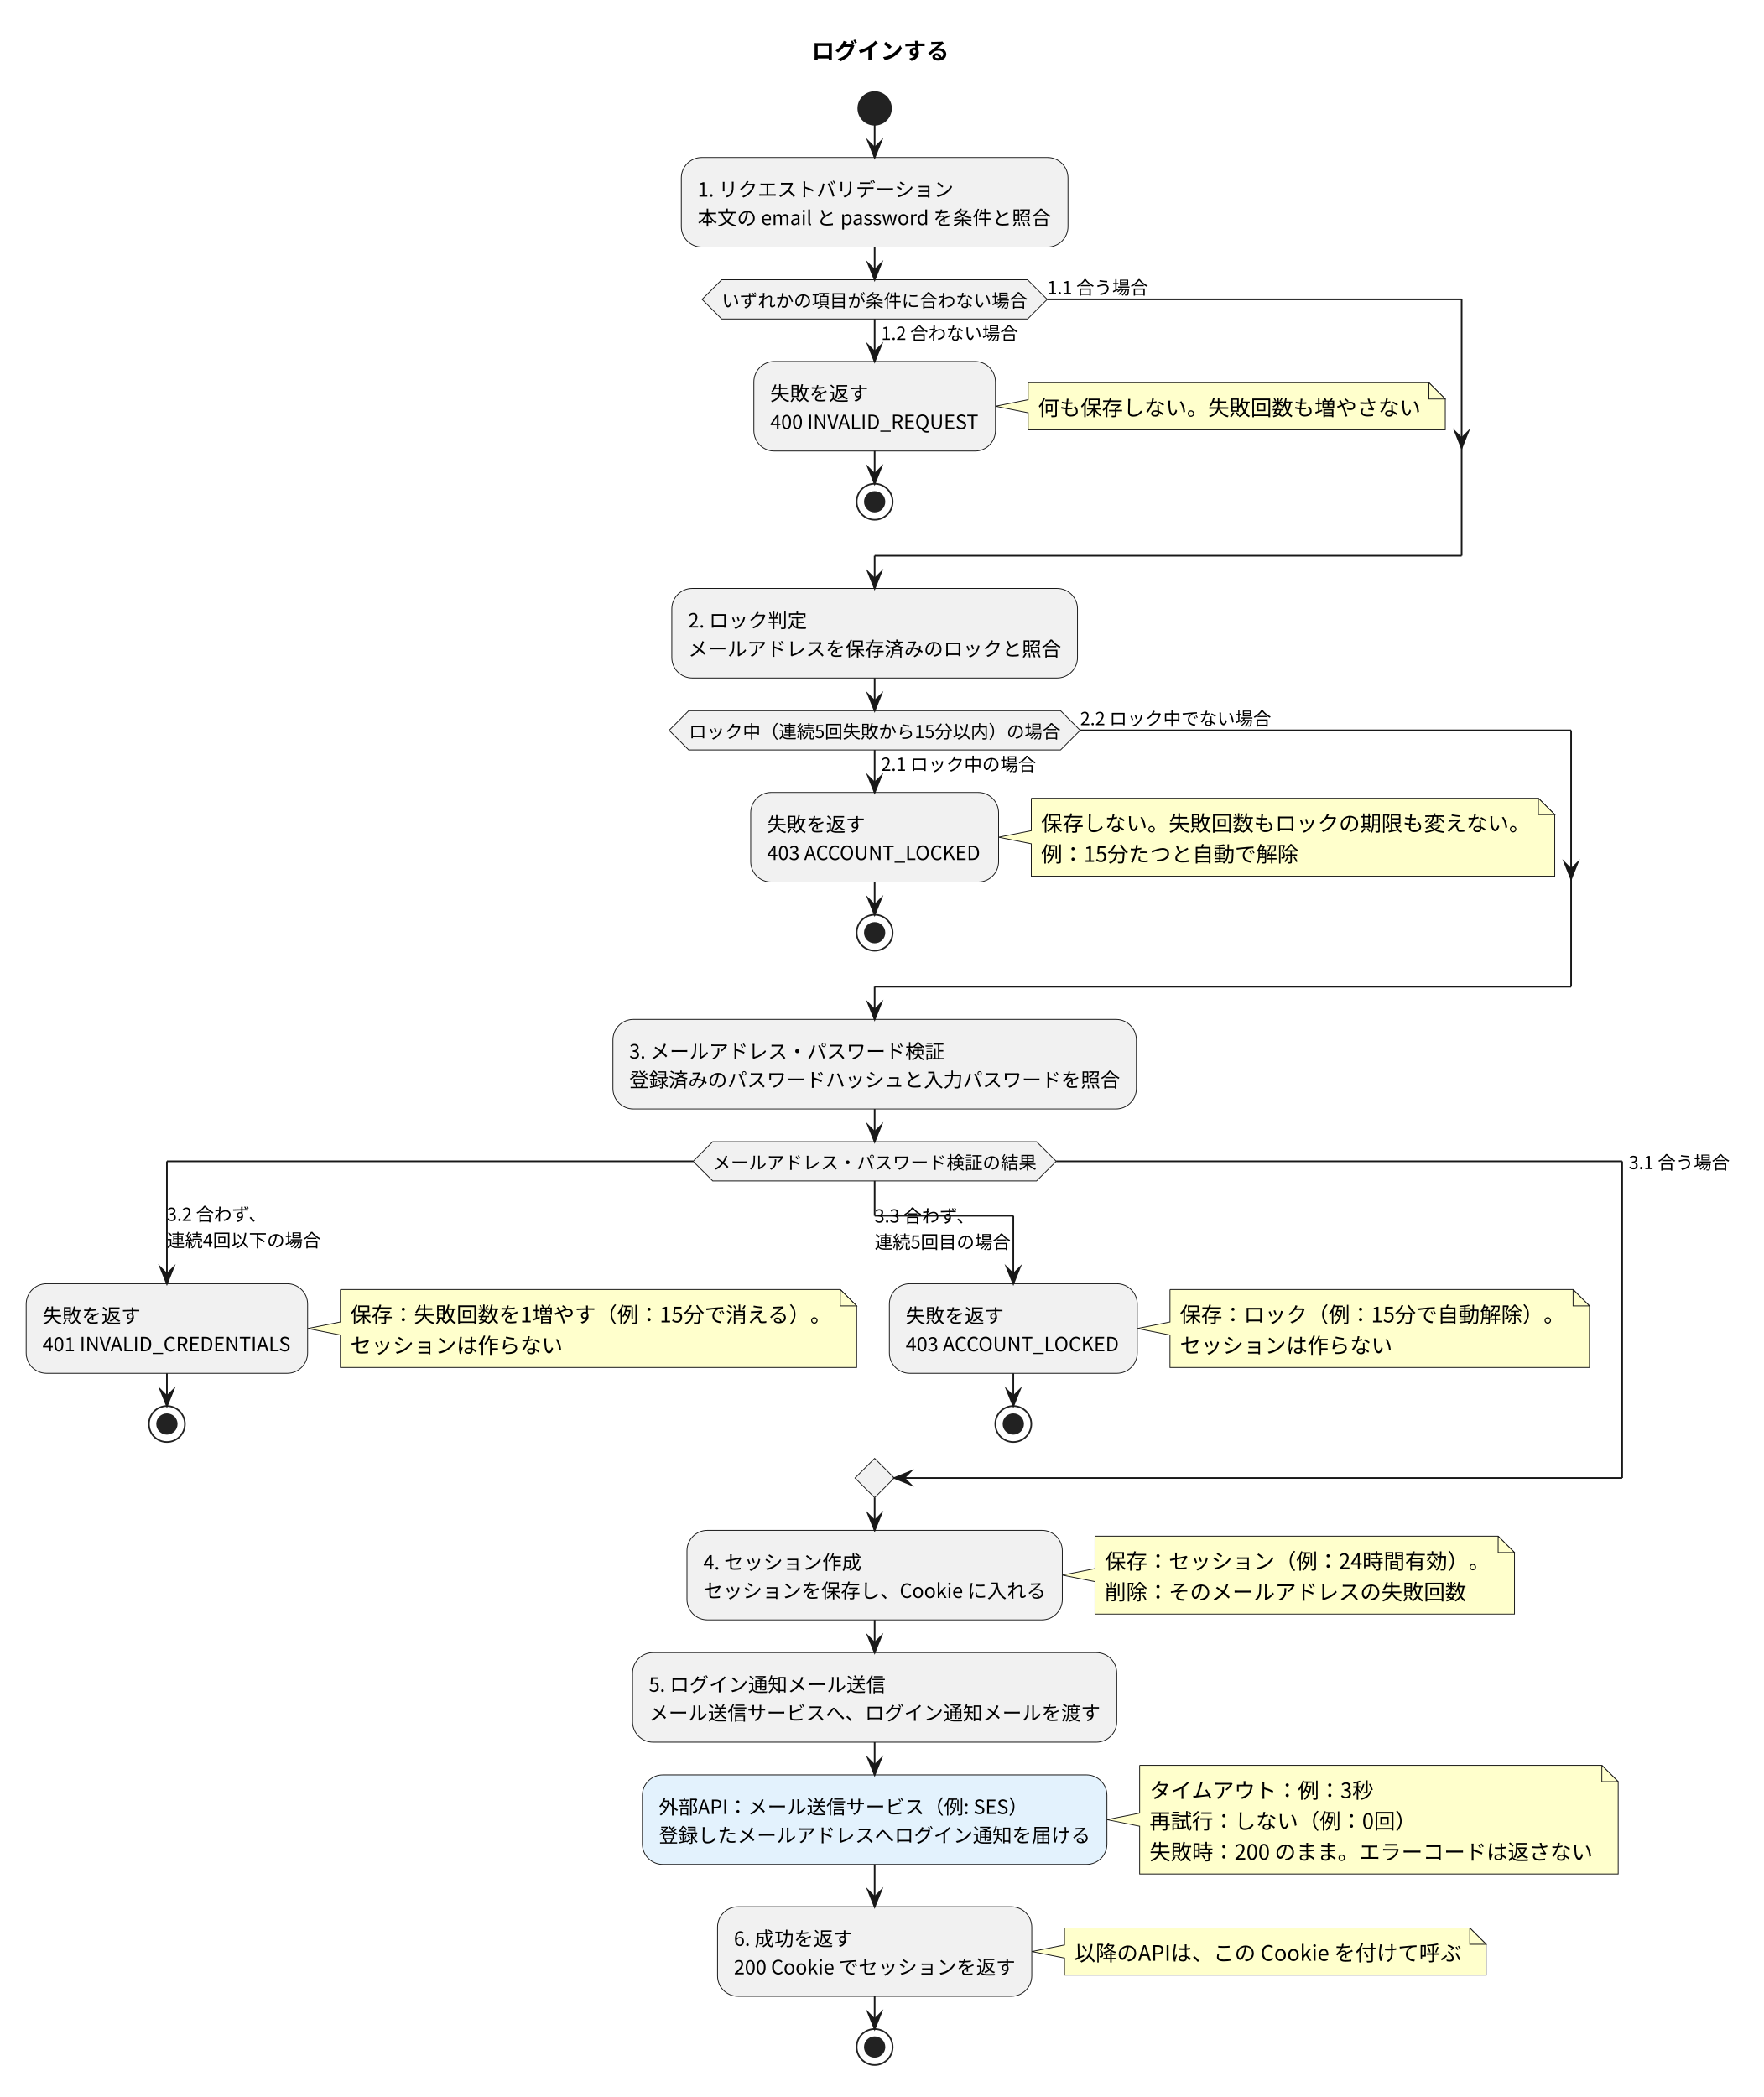
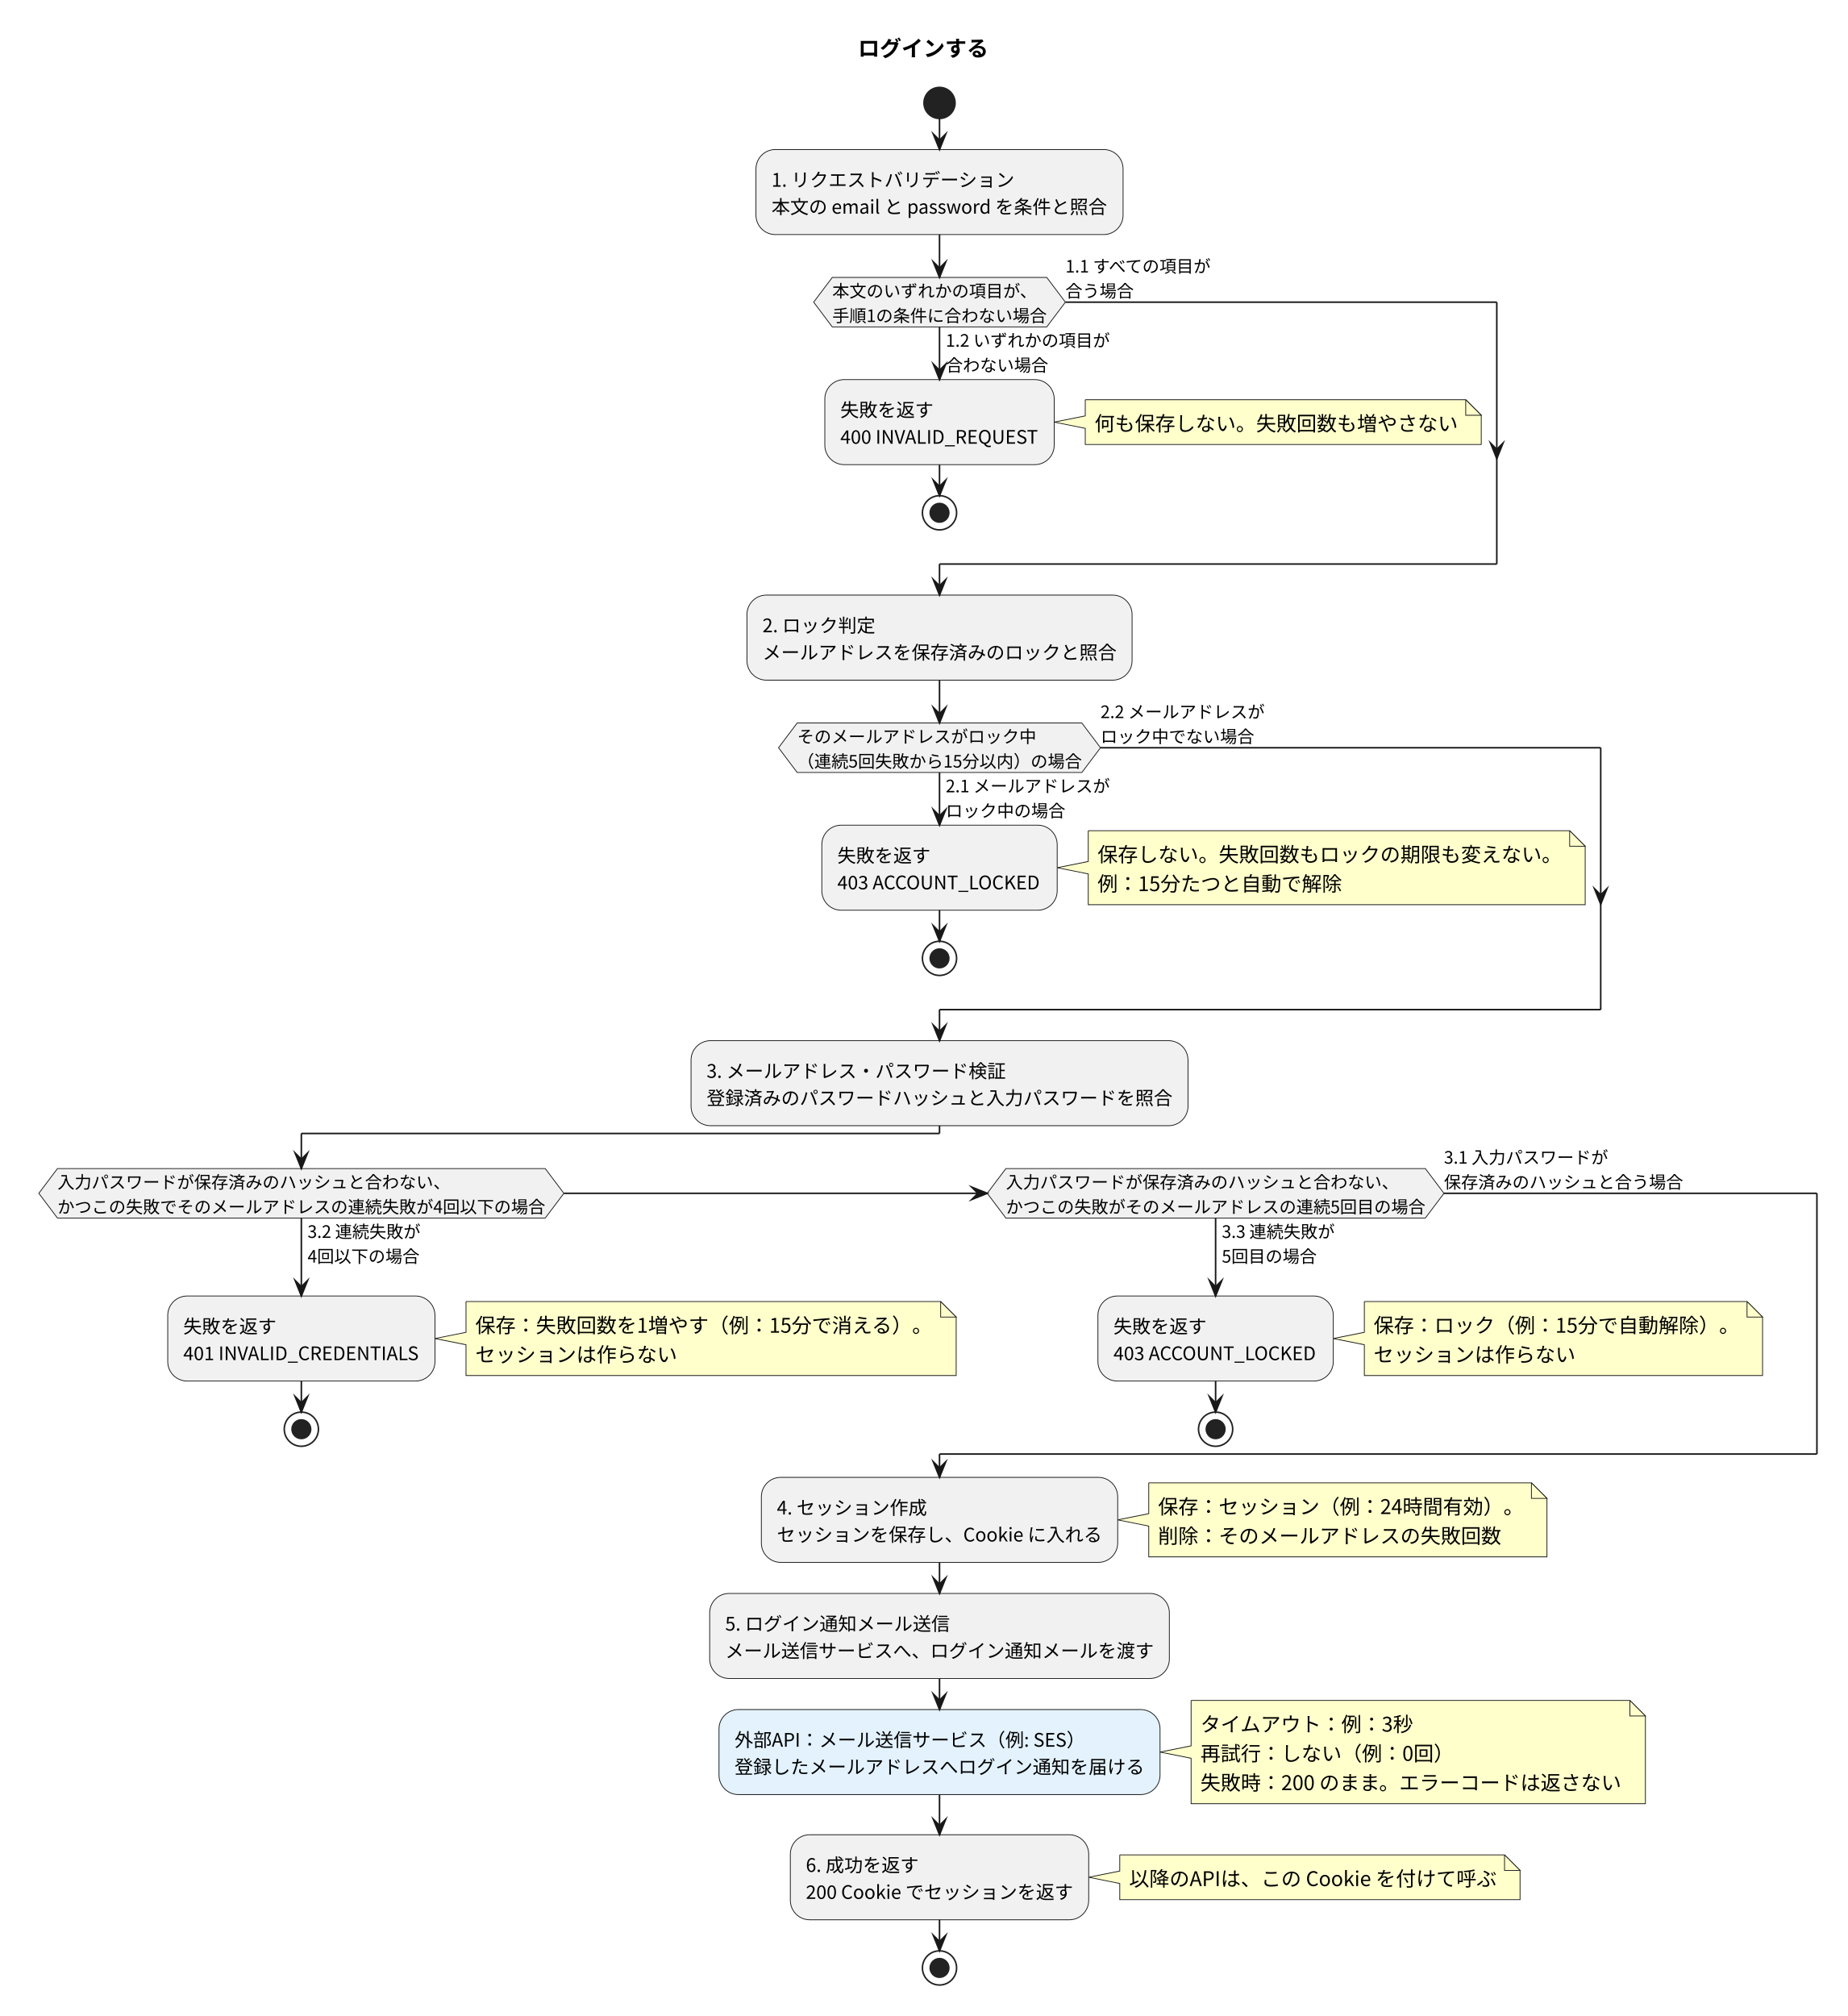
- <svg xmlns="http://www.w3.org/2000/svg" version="1.1" data-diagram-type="ACTIVITY" style="width:1078px;height:1282px;background:#FFFFFF;" width="1078px" height="1282px" viewBox="0 0 1078 1282" zoomAndPan="magnify" preserveAspectRatio="none" contentStyleType="text/css">
+ <svg xmlns="http://www.w3.org/2000/svg" version="1.1" data-diagram-type="ACTIVITY" style="width:1190px;height:1298px;background:#FFFFFF;" width="1190px" height="1298px" viewBox="0 0 1190 1298" zoomAndPan="magnify" preserveAspectRatio="none" contentStyleType="text/css">
  <defs />
  <g font-family="sans-serif" lengthAdjust="spacing">
    <g class="title" data-source-line="9">
-       <text x="496.215" y="36.24" fill="#000" font-size="14" textLength="84" font-weight="700" font-family="'Noto Sans CJK JP'">ログインする</text>
+       <text x="552.495" y="36.24" fill="#000" font-size="14" textLength="84" font-weight="700" font-family="'Noto Sans CJK JP'">ログインする</text>
    </g>
-     <ellipse cx="534.715" cy="66.272" rx="10" ry="10" fill="#222" style="stroke:#222;stroke-width:1;" />
-     <rect x="416.516" y="96.272" width="236.398" height="54.752" fill="#F1F1F1" style="stroke:#181818;stroke-width:0.5;" rx="12.5" ry="12.5" />
-     <text x="426.516" y="120.192" fill="#000" font-size="12" textLength="156.685" font-family="'Noto Sans CJK JP'">1. リクエストバリデーション</text>
-     <text x="426.516" y="137.568" fill="#000" font-size="12" textLength="216.398" font-family="'Noto Sans CJK JP'">本文の email と password を条件と照合</text>
-     <path d="M628.567,233.952 L628.567,244.364 L608.567,248.364 L628.567,252.364 L628.567,262.776 A0,0 0 0 0 628.567,262.776 L883.567,262.776 A0,0 0 0 0 883.567,262.776 L883.567,243.952 L873.567,233.952 L628.567,233.952 A0,0 0 0 0 628.567,233.952" style="stroke:#181818;stroke-width:0.5;" fill="#FFC" />
-     <path d="M873.567,233.952 L873.567,243.952 L883.567,243.952 L873.567,233.952" style="stroke:#181818;stroke-width:0.5;" fill="#FFC" />
-     <text x="634.567" y="254.032" fill="#000" font-size="13" textLength="234" font-family="'Noto Sans CJK JP'">何も保存しない。失敗回数も増やさない</text>
-     <rect x="460.862" y="220.988" width="147.705" height="54.752" fill="#F1F1F1" style="stroke:#181818;stroke-width:0.5;" rx="12.5" ry="12.5" />
-     <text x="470.862" y="244.908" fill="#000" font-size="12" textLength="60" font-family="'Noto Sans CJK JP'">失敗を返す</text>
-     <text x="470.862" y="262.284" fill="#000" font-size="12" textLength="127.705" font-family="'Noto Sans CJK JP'">400 INVALID_REQUEST</text>
-     <ellipse cx="534.715" cy="306.74" rx="11" ry="11" fill="none" style="stroke:#222;stroke-width:1;" />
-     <ellipse cx="534.715" cy="306.74" rx="6" ry="6" fill="#222" style="stroke:#222;stroke-width:1;" />
-     <polygon points="441.215,171.024,628.214,171.024,640.214,183.024,628.214,195.024,441.215,195.024,429.215,183.024,441.215,171.024" fill="#F1F1F1" style="stroke:#181818;stroke-width:0.5;stroke-linejoin:miter;stroke-miterlimit:10;" />
-     <text x="538.715" y="207.784" fill="#000" font-size="11" textLength="83.731" font-family="'Noto Sans CJK JP'">1.2 合わない場合</text>
-     <text x="441.215" y="187.82" fill="#000" font-size="11" textLength="186.999" font-family="'Noto Sans CJK JP'">いずれかの項目が条件に合わない場合</text>
-     <text x="640.214" y="179.856" fill="#000" font-size="11" textLength="61.732" font-family="'Noto Sans CJK JP'">1.1 合う場合</text>
-     <rect x="410.714" y="359.74" width="248.002" height="54.752" fill="#F1F1F1" style="stroke:#181818;stroke-width:0.5;" rx="12.5" ry="12.5" />
-     <text x="420.714" y="383.66" fill="#000" font-size="12" textLength="72.685" font-family="'Noto Sans CJK JP'">2. ロック判定</text>
-     <text x="420.714" y="401.037" fill="#000" font-size="12" textLength="228.002" font-family="'Noto Sans CJK JP'">メールアドレスを保存済みのロックと照合</text>
-     <path d="M630.493,488.009 L630.493,507.833 L610.493,511.833 L630.493,515.833 L630.493,535.657 A0,0 0 0 0 630.493,535.657 L950.493,535.657 A0,0 0 0 0 950.493,535.657 L950.493,498.009 L940.493,488.009 L630.493,488.009 A0,0 0 0 0 630.493,488.009" style="stroke:#181818;stroke-width:0.5;" fill="#FFC" />
-     <path d="M940.493,488.009 L940.493,498.009 L950.493,498.009 L940.493,488.009" style="stroke:#181818;stroke-width:0.5;" fill="#FFC" />
-     <text x="636.493" y="508.089" fill="#000" font-size="13" textLength="299" font-family="'Noto Sans CJK JP'">保存しない。失敗回数もロックの期限も変えない。</text>
-     <text x="636.493" y="526.913" fill="#000" font-size="13" textLength="157.43" font-family="'Noto Sans CJK JP'">例：15分たつと自動で解除</text>
-     <rect x="458.936" y="484.457" width="151.557" height="54.752" fill="#F1F1F1" style="stroke:#181818;stroke-width:0.5;" rx="12.5" ry="12.5" />
-     <text x="468.936" y="508.377" fill="#000" font-size="12" textLength="60" font-family="'Noto Sans CJK JP'">失敗を返す</text>
-     <text x="468.936" y="525.753" fill="#000" font-size="12" textLength="131.557" font-family="'Noto Sans CJK JP'">403 ACCOUNT_LOCKED</text>
-     <ellipse cx="534.715" cy="570.209" rx="11" ry="11" fill="none" style="stroke:#222;stroke-width:1;" />
-     <ellipse cx="534.715" cy="570.209" rx="6" ry="6" fill="#222" style="stroke:#222;stroke-width:1;" />
-     <polygon points="421.058,434.493,648.371,434.493,660.371,446.493,648.371,458.493,421.058,458.493,409.058,446.493,421.058,434.493" fill="#F1F1F1" style="stroke:#181818;stroke-width:0.5;stroke-linejoin:miter;stroke-miterlimit:10;" />
-     <text x="538.715" y="471.252" fill="#000" font-size="11" textLength="94.731" font-family="'Noto Sans CJK JP'">2.1 ロック中の場合</text>
-     <text x="421.058" y="451.289" fill="#000" font-size="11" textLength="227.313" font-family="'Noto Sans CJK JP'">ロック中（連続5回失敗から15分以内）の場合</text>
-     <text x="660.371" y="443.325" fill="#000" font-size="11" textLength="116.731" font-family="'Noto Sans CJK JP'">2.2 ロック中でない場合</text>
-     <rect x="374.713" y="623.209" width="320.002" height="54.752" fill="#F1F1F1" style="stroke:#181818;stroke-width:0.5;" rx="12.5" ry="12.5" />
-     <text x="384.713" y="647.129" fill="#000" font-size="12" textLength="192.685" font-family="'Noto Sans CJK JP'">3. メールアドレス・パスワード検証</text>
-     <text x="384.713" y="664.505" fill="#000" font-size="12" textLength="300.002" font-family="'Noto Sans CJK JP'">登録済みのパスワードハッシュと入力パスワードを照合</text>
-     <polygon points="435.715,697.961,633.714,697.961,645.714,709.961,633.714,721.961,435.715,721.961,423.715,709.961,435.715,697.961" fill="#F1F1F1" style="stroke:#181818;stroke-width:0.5;stroke-linejoin:miter;stroke-miterlimit:10;" />
-     <text x="435.715" y="714.757" fill="#000" font-size="11" textLength="197.999" font-family="'Noto Sans CJK JP'">メールアドレス・パスワード検証の結果</text>
-     <path d="M208.065,788.369 L208.065,808.193 L188.065,812.193 L208.065,816.193 L208.065,836.017 A0,0 0 0 0 208.065,836.017 L523.71,836.017 A0,0 0 0 0 523.71,836.017 L523.71,798.369 L513.71,788.369 L208.065,788.369 A0,0 0 0 0 208.065,788.369" style="stroke:#181818;stroke-width:0.5;" fill="#FFC" />
-     <path d="M513.71,788.369 L513.71,798.369 L523.71,798.369 L513.71,788.369" style="stroke:#181818;stroke-width:0.5;" fill="#FFC" />
-     <text x="214.065" y="808.449" fill="#000" font-size="13" textLength="294.645" font-family="'Noto Sans CJK JP'">保存：失敗回数を1増やす（例：15分で消える）。</text>
-     <text x="214.065" y="827.273" fill="#000" font-size="13" textLength="130" font-family="'Noto Sans CJK JP'">セッションは作らない</text>
-     <rect x="16" y="784.817" width="172.065" height="54.752" fill="#F1F1F1" style="stroke:#181818;stroke-width:0.5;" rx="12.5" ry="12.5" />
-     <text x="26" y="808.737" fill="#000" font-size="12" textLength="60" font-family="'Noto Sans CJK JP'">失敗を返す</text>
-     <text x="26" y="826.113" fill="#000" font-size="12" textLength="152.065" font-family="'Noto Sans CJK JP'">401 INVALID_CREDENTIALS</text>
-     <ellipse cx="102.033" cy="870.569" rx="11" ry="11" fill="none" style="stroke:#222;stroke-width:1;" />
-     <ellipse cx="102.033" cy="870.569" rx="6" ry="6" fill="#222" style="stroke:#222;stroke-width:1;" />
-     <path d="M715.267,788.369 L715.267,808.193 L695.267,812.193 L715.267,816.193 L715.267,836.017 A0,0 0 0 0 715.267,836.017 L971.698,836.017 A0,0 0 0 0 971.698,836.017 L971.698,798.369 L961.698,788.369 L715.267,788.369 A0,0 0 0 0 715.267,788.369" style="stroke:#181818;stroke-width:0.5;" fill="#FFC" />
-     <path d="M961.698,788.369 L961.698,798.369 L971.698,798.369 L961.698,788.369" style="stroke:#181818;stroke-width:0.5;" fill="#FFC" />
-     <text x="721.267" y="808.449" fill="#000" font-size="13" textLength="235.43" font-family="'Noto Sans CJK JP'">保存：ロック（例：15分で自動解除）。</text>
-     <text x="721.267" y="827.273" fill="#000" font-size="13" textLength="130" font-family="'Noto Sans CJK JP'">セッションは作らない</text>
-     <rect x="543.71" y="784.817" width="151.557" height="54.752" fill="#F1F1F1" style="stroke:#181818;stroke-width:0.5;" rx="12.5" ry="12.5" />
-     <text x="553.71" y="808.737" fill="#000" font-size="12" textLength="60" font-family="'Noto Sans CJK JP'">失敗を返す</text>
-     <text x="553.71" y="826.113" fill="#000" font-size="12" textLength="131.557" font-family="'Noto Sans CJK JP'">403 ACCOUNT_LOCKED</text>
-     <ellipse cx="619.489" cy="870.569" rx="11" ry="11" fill="none" style="stroke:#222;stroke-width:1;" />
-     <ellipse cx="619.489" cy="870.569" rx="6" ry="6" fill="#222" style="stroke:#222;stroke-width:1;" />
-     <polygon points="534.715,891.569,534.715,891.569,546.715,903.569,534.715,915.569,534.715,915.569,522.715,903.569,534.715,891.569" fill="#F1F1F1" style="stroke:#181818;stroke-width:0.5;stroke-linejoin:miter;stroke-miterlimit:10;" />
-     <path d="M669.445,939.121 L669.445,958.945 L649.445,962.945 L669.445,966.945 L669.445,986.769 A0,0 0 0 0 669.445,986.769 L925.876,986.769 A0,0 0 0 0 925.876,986.769 L925.876,949.121 L915.876,939.121 L669.445,939.121 A0,0 0 0 0 669.445,939.121" style="stroke:#181818;stroke-width:0.5;" fill="#FFC" />
-     <path d="M915.876,939.121 L915.876,949.121 L925.876,949.121 L915.876,939.121" style="stroke:#181818;stroke-width:0.5;" fill="#FFC" />
-     <text x="675.445" y="959.201" fill="#000" font-size="13" textLength="235.43" font-family="'Noto Sans CJK JP'">保存：セッション（例：24時間有効）。</text>
-     <text x="675.445" y="978.025" fill="#000" font-size="13" textLength="221" font-family="'Noto Sans CJK JP'">削除：そのメールアドレスの失敗回数</text>
-     <rect x="419.984" y="935.569" width="229.462" height="54.752" fill="#F1F1F1" style="stroke:#181818;stroke-width:0.5;" rx="12.5" ry="12.5" />
-     <text x="429.984" y="959.489" fill="#000" font-size="12" textLength="96.685" font-family="'Noto Sans CJK JP'">4. セッション作成</text>
-     <text x="429.984" y="976.865" fill="#000" font-size="12" textLength="209.462" font-family="'Noto Sans CJK JP'">セッションを保存し、Cookie に入れる</text>
-     <rect x="386.714" y="1010.321" width="296.002" height="54.752" fill="#F1F1F1" style="stroke:#181818;stroke-width:0.5;" rx="12.5" ry="12.5" />
-     <text x="396.714" y="1034.241" fill="#000" font-size="12" textLength="144.685" font-family="'Noto Sans CJK JP'">5. ログイン通知メール送信</text>
-     <text x="396.714" y="1051.617" fill="#000" font-size="12" textLength="276.002" font-family="'Noto Sans CJK JP'">メール送信サービスへ、ログイン通知メールを渡す</text>
-     <path d="M696.716,1079.214 L696.716,1108.45 L676.716,1112.45 L696.716,1116.45 L696.716,1145.686 A0,0 0 0 0 696.716,1145.686 L989.273,1145.686 A0,0 0 0 0 989.273,1145.686 L989.273,1089.214 L979.273,1079.214 L696.716,1079.214 A0,0 0 0 0 696.716,1079.214" style="stroke:#181818;stroke-width:0.5;" fill="#FFC" />
-     <path d="M979.273,1079.214 L979.273,1089.214 L989.273,1089.214 L979.273,1079.214" style="stroke:#181818;stroke-width:0.5;" fill="#FFC" />
-     <text x="702.716" y="1099.294" fill="#000" font-size="13" textLength="137.215" font-family="'Noto Sans CJK JP'">タイムアウト：例：3秒</text>
-     <text x="702.716" y="1118.118" fill="#000" font-size="13" textLength="163.215" font-family="'Noto Sans CJK JP'">再試行：しない（例：0回）</text>
-     <text x="702.716" y="1136.942" fill="#000" font-size="13" textLength="271.557" font-family="'Noto Sans CJK JP'">失敗時：200 のまま。エラーコードは返さない</text>
-     <rect x="392.714" y="1085.073" width="284.002" height="54.752" fill="#E3F2FD" style="stroke:#181818;stroke-width:0.5;" rx="12.5" ry="12.5" />
-     <text x="402.714" y="1108.994" fill="#000" font-size="12" textLength="225.806" font-family="'Noto Sans CJK JP'">外部API：メール送信サービス（例: SES）</text>
-     <text x="402.714" y="1126.37" fill="#000" font-size="12" textLength="264.002" font-family="'Noto Sans CJK JP'">登録したメールアドレスへログイン通知を届ける</text>
-     <path d="M650.779,1178.65 L650.779,1189.062 L630.779,1193.062 L650.779,1197.062 L650.779,1207.474 A0,0 0 0 0 650.779,1207.474 L908.549,1207.474 A0,0 0 0 0 908.549,1207.474 L908.549,1188.65 L898.549,1178.65 L650.779,1178.65 A0,0 0 0 0 650.779,1178.65" style="stroke:#181818;stroke-width:0.5;" fill="#FFC" />
-     <path d="M898.549,1178.65 L898.549,1188.65 L908.549,1188.65 L898.549,1178.65" style="stroke:#181818;stroke-width:0.5;" fill="#FFC" />
-     <text x="656.779" y="1198.73" fill="#000" font-size="13" textLength="236.769" font-family="'Noto Sans CJK JP'">以降のAPIは、この Cookie を付けて呼ぶ</text>
-     <rect x="438.65" y="1165.686" width="192.129" height="54.752" fill="#F1F1F1" style="stroke:#181818;stroke-width:0.5;" rx="12.5" ry="12.5" />
-     <text x="448.65" y="1189.606" fill="#000" font-size="12" textLength="72.685" font-family="'Noto Sans CJK JP'">6. 成功を返す</text>
-     <text x="448.65" y="1206.982" fill="#000" font-size="12" textLength="172.129" font-family="'Noto Sans CJK JP'">200 Cookie でセッションを返す</text>
-     <ellipse cx="534.715" cy="1251.438" rx="11" ry="11" fill="none" style="stroke:#222;stroke-width:1;" />
-     <ellipse cx="534.715" cy="1251.438" rx="6" ry="6" fill="#222" style="stroke:#222;stroke-width:1;" />
-     <line x1="534.715" y1="76.272" x2="534.715" y2="96.272" style="stroke:#181818;stroke-width:1;" />
-     <polygon points="530.715,86.272,534.715,96.272,538.715,86.272,534.715,90.272" fill="#181818" style="stroke:#181818;stroke-width:1;stroke-linejoin:miter;stroke-miterlimit:10;" />
-     <line x1="534.715" y1="275.74" x2="534.715" y2="295.74" style="stroke:#181818;stroke-width:1;" />
-     <polygon points="530.715,285.74,534.715,295.74,538.715,285.74,534.715,289.74" fill="#181818" style="stroke:#181818;stroke-width:1;stroke-linejoin:miter;stroke-miterlimit:10;" />
-     <line x1="534.715" y1="195.024" x2="534.715" y2="220.988" style="stroke:#181818;stroke-width:1;" />
-     <polygon points="530.715,210.988,534.715,220.988,538.715,210.988,534.715,214.988" fill="#181818" style="stroke:#181818;stroke-width:1;stroke-linejoin:miter;stroke-miterlimit:10;" />
-     <line x1="640.214" y1="183.024" x2="893.567" y2="183.024" style="stroke:#181818;stroke-width:1;" />
-     <polygon points="889.567,263.864,893.567,273.864,897.567,263.864,893.567,267.864" fill="#181818" style="stroke:#181818;stroke-width:1;stroke-linejoin:miter;stroke-miterlimit:10;" />
-     <line x1="893.567" y1="183.024" x2="893.567" y2="339.74" style="stroke:#181818;stroke-width:1;" />
-     <line x1="893.567" y1="339.74" x2="534.715" y2="339.74" style="stroke:#181818;stroke-width:1;" />
-     <line x1="534.715" y1="339.74" x2="534.715" y2="359.74" style="stroke:#181818;stroke-width:1;" />
-     <polygon points="530.715,349.74,534.715,359.74,538.715,349.74,534.715,353.74" fill="#181818" style="stroke:#181818;stroke-width:1;stroke-linejoin:miter;stroke-miterlimit:10;" />
-     <line x1="534.715" y1="151.024" x2="534.715" y2="171.024" style="stroke:#181818;stroke-width:1;" />
-     <polygon points="530.715,161.024,534.715,171.024,538.715,161.024,534.715,165.024" fill="#181818" style="stroke:#181818;stroke-width:1;stroke-linejoin:miter;stroke-miterlimit:10;" />
-     <line x1="534.715" y1="539.209" x2="534.715" y2="559.209" style="stroke:#181818;stroke-width:1;" />
-     <polygon points="530.715,549.209,534.715,559.209,538.715,549.209,534.715,553.209" fill="#181818" style="stroke:#181818;stroke-width:1;stroke-linejoin:miter;stroke-miterlimit:10;" />
-     <line x1="534.715" y1="458.493" x2="534.715" y2="484.457" style="stroke:#181818;stroke-width:1;" />
-     <polygon points="530.715,474.457,534.715,484.457,538.715,474.457,534.715,478.457" fill="#181818" style="stroke:#181818;stroke-width:1;stroke-linejoin:miter;stroke-miterlimit:10;" />
-     <line x1="660.371" y1="446.493" x2="960.493" y2="446.493" style="stroke:#181818;stroke-width:1;" />
-     <polygon points="956.493,527.333,960.493,537.333,964.493,527.333,960.493,531.333" fill="#181818" style="stroke:#181818;stroke-width:1;stroke-linejoin:miter;stroke-miterlimit:10;" />
-     <line x1="960.493" y1="446.493" x2="960.493" y2="603.209" style="stroke:#181818;stroke-width:1;" />
-     <line x1="960.493" y1="603.209" x2="534.715" y2="603.209" style="stroke:#181818;stroke-width:1;" />
-     <line x1="534.715" y1="603.209" x2="534.715" y2="623.209" style="stroke:#181818;stroke-width:1;" />
-     <polygon points="530.715,613.209,534.715,623.209,538.715,613.209,534.715,617.209" fill="#181818" style="stroke:#181818;stroke-width:1;stroke-linejoin:miter;stroke-miterlimit:10;" />
-     <line x1="534.715" y1="414.493" x2="534.715" y2="434.493" style="stroke:#181818;stroke-width:1;" />
-     <polygon points="530.715,424.493,534.715,434.493,538.715,424.493,534.715,428.493" fill="#181818" style="stroke:#181818;stroke-width:1;stroke-linejoin:miter;stroke-miterlimit:10;" />
-     <line x1="102.033" y1="839.569" x2="102.033" y2="859.569" style="stroke:#181818;stroke-width:1;" />
-     <polygon points="98.033,849.569,102.033,859.569,106.033,849.569,102.033,853.569" fill="#181818" style="stroke:#181818;stroke-width:1;stroke-linejoin:miter;stroke-miterlimit:10;" />
-     <line x1="619.489" y1="839.569" x2="619.489" y2="859.569" style="stroke:#181818;stroke-width:1;" />
-     <polygon points="615.489,849.569,619.489,859.569,623.489,849.569,619.489,853.569" fill="#181818" style="stroke:#181818;stroke-width:1;stroke-linejoin:miter;stroke-miterlimit:10;" />
-     <line x1="423.715" y1="709.961" x2="102.033" y2="709.961" style="stroke:#181818;stroke-width:1;" />
-     <line x1="102.033" y1="709.961" x2="102.033" y2="784.817" style="stroke:#181818;stroke-width:1;" />
-     <polygon points="98.033,774.817,102.033,784.817,106.033,774.817,102.033,778.817" fill="#181818" style="stroke:#181818;stroke-width:1;stroke-linejoin:miter;stroke-miterlimit:10;" />
-     <text x="102.033" y="746.389" fill="#000" font-size="11" textLength="61.732" font-family="'Noto Sans CJK JP'">3.2 合わず、</text>
-     <text x="102.033" y="762.317" fill="#000" font-size="11" textLength="94.104" font-family="'Noto Sans CJK JP'">連続4回以下の場合</text>
-     <line x1="645.714" y1="709.961" x2="991.698" y2="709.961" style="stroke:#181818;stroke-width:1;" />
-     <line x1="991.698" y1="709.961" x2="991.698" y2="903.569" style="stroke:#181818;stroke-width:1;" />
-     <line x1="991.698" y1="903.569" x2="546.715" y2="903.569" style="stroke:#181818;stroke-width:1;" />
-     <polygon points="556.715,899.569,546.715,903.569,556.715,907.569,552.715,903.569" fill="#181818" style="stroke:#181818;stroke-width:1;stroke-linejoin:miter;stroke-miterlimit:10;" />
-     <text x="995.698" y="714.757" fill="#000" font-size="11" textLength="61.732" font-family="'Noto Sans CJK JP'">3.1 合う場合</text>
-     <line x1="534.715" y1="721.961" x2="534.715" y2="743.272" style="stroke:#181818;stroke-width:1;" />
-     <line x1="534.715" y1="743.272" x2="619.489" y2="743.272" style="stroke:#181818;stroke-width:1;" />
-     <line x1="619.489" y1="743.272" x2="619.489" y2="784.817" style="stroke:#181818;stroke-width:1;" />
-     <polygon points="615.489,774.817,619.489,784.817,623.489,774.817,619.489,778.817" fill="#181818" style="stroke:#181818;stroke-width:1;stroke-linejoin:miter;stroke-miterlimit:10;" />
-     <text x="534.715" y="747.389" fill="#000" font-size="11" textLength="61.732" font-family="'Noto Sans CJK JP'">3.3 合わず、</text>
-     <text x="534.715" y="763.317" fill="#000" font-size="11" textLength="83.104" font-family="'Noto Sans CJK JP'">連続5回目の場合</text>
-     <line x1="534.715" y1="677.961" x2="534.715" y2="697.961" style="stroke:#181818;stroke-width:1;" />
-     <polygon points="530.715,687.961,534.715,697.961,538.715,687.961,534.715,691.961" fill="#181818" style="stroke:#181818;stroke-width:1;stroke-linejoin:miter;stroke-miterlimit:10;" />
-     <line x1="534.715" y1="915.569" x2="534.715" y2="935.569" style="stroke:#181818;stroke-width:1;" />
-     <polygon points="530.715,925.569,534.715,935.569,538.715,925.569,534.715,929.569" fill="#181818" style="stroke:#181818;stroke-width:1;stroke-linejoin:miter;stroke-miterlimit:10;" />
-     <line x1="534.715" y1="990.321" x2="534.715" y2="1010.321" style="stroke:#181818;stroke-width:1;" />
-     <polygon points="530.715,1000.321,534.715,1010.321,538.715,1000.321,534.715,1004.321" fill="#181818" style="stroke:#181818;stroke-width:1;stroke-linejoin:miter;stroke-miterlimit:10;" />
-     <line x1="534.715" y1="1065.073" x2="534.715" y2="1085.073" style="stroke:#181818;stroke-width:1;" />
-     <polygon points="530.715,1075.073,534.715,1085.073,538.715,1075.073,534.715,1079.073" fill="#181818" style="stroke:#181818;stroke-width:1;stroke-linejoin:miter;stroke-miterlimit:10;" />
-     <line x1="534.715" y1="1139.826" x2="534.715" y2="1165.686" style="stroke:#181818;stroke-width:1;" />
-     <polygon points="530.715,1155.686,534.715,1165.686,538.715,1155.686,534.715,1159.686" fill="#181818" style="stroke:#181818;stroke-width:1;stroke-linejoin:miter;stroke-miterlimit:10;" />
-     <line x1="534.715" y1="1220.438" x2="534.715" y2="1240.438" style="stroke:#181818;stroke-width:1;" />
-     <polygon points="530.715,1230.438,534.715,1240.438,538.715,1230.438,534.715,1234.438" fill="#181818" style="stroke:#181818;stroke-width:1;stroke-linejoin:miter;stroke-miterlimit:10;" />
+     <ellipse cx="604.995" cy="66.272" rx="10" ry="10" fill="#222" style="stroke:#222;stroke-width:1;" />
+     <rect x="486.796" y="96.272" width="236.398" height="54.752" fill="#F1F1F1" style="stroke:#181818;stroke-width:0.5;" rx="12.5" ry="12.5" />
+     <text x="496.796" y="120.192" fill="#000" font-size="12" textLength="156.685" font-family="'Noto Sans CJK JP'">1. リクエストバリデーション</text>
+     <text x="496.796" y="137.568" fill="#000" font-size="12" textLength="216.398" font-family="'Noto Sans CJK JP'">本文の email と password を条件と照合</text>
+     <path d="M698.847,257.368 L698.847,267.78 L678.847,271.78 L698.847,275.78 L698.847,286.192 A0,0 0 0 0 698.847,286.192 L953.848,286.192 A0,0 0 0 0 953.848,286.192 L953.848,267.368 L943.848,257.368 L698.847,257.368 A0,0 0 0 0 698.847,257.368" style="stroke:#181818;stroke-width:0.5;" fill="#FFC" />
+     <path d="M943.848,257.368 L943.848,267.368 L953.848,267.368 L943.848,257.368" style="stroke:#181818;stroke-width:0.5;" fill="#FFC" />
+     <text x="704.847" y="277.448" fill="#000" font-size="13" textLength="234" font-family="'Noto Sans CJK JP'">何も保存しない。失敗回数も増やさない</text>
+     <rect x="531.142" y="244.404" width="147.705" height="54.752" fill="#F1F1F1" style="stroke:#181818;stroke-width:0.5;" rx="12.5" ry="12.5" />
+     <text x="541.142" y="268.324" fill="#000" font-size="12" textLength="60" font-family="'Noto Sans CJK JP'">失敗を返す</text>
+     <text x="541.142" y="285.7" fill="#000" font-size="12" textLength="127.705" font-family="'Noto Sans CJK JP'">400 INVALID_REQUEST</text>
+     <ellipse cx="604.995" cy="330.156" rx="11" ry="11" fill="none" style="stroke:#222;stroke-width:1;" />
+     <ellipse cx="604.995" cy="330.156" rx="6" ry="6" fill="#222" style="stroke:#222;stroke-width:1;" />
+     <polygon points="535.943,178.62,674.047,178.62,686.047,194.548,674.047,210.476,535.943,210.476,523.943,194.548,535.943,178.62" fill="#F1F1F1" style="stroke:#181818;stroke-width:0.5;stroke-linejoin:miter;stroke-miterlimit:10;" />
+     <text x="608.995" y="223.236" fill="#000" font-size="11" textLength="105.731" font-family="'Noto Sans CJK JP'">1.2 いずれかの項目が</text>
+     <text x="608.995" y="239.164" fill="#000" font-size="11" textLength="66" font-family="'Noto Sans CJK JP'">合わない場合</text>
+     <text x="535.943" y="191.38" fill="#000" font-size="11" textLength="131.999" font-family="'Noto Sans CJK JP'">本文のいずれかの項目が、</text>
+     <text x="535.943" y="207.308" fill="#000" font-size="11" textLength="138.104" font-family="'Noto Sans CJK JP'">手順1の条件に合わない場合</text>
+     <text x="686.047" y="175.452" fill="#000" font-size="11" textLength="94.731" font-family="'Noto Sans CJK JP'">1.1 すべての項目が</text>
+     <text x="686.047" y="191.38" fill="#000" font-size="11" textLength="44" font-family="'Noto Sans CJK JP'">合う場合</text>
+     <rect x="480.994" y="383.156" width="248.002" height="54.752" fill="#F1F1F1" style="stroke:#181818;stroke-width:0.5;" rx="12.5" ry="12.5" />
+     <text x="490.994" y="407.076" fill="#000" font-size="12" textLength="72.685" font-family="'Noto Sans CJK JP'">2. ロック判定</text>
+     <text x="490.994" y="424.452" fill="#000" font-size="12" textLength="228.002" font-family="'Noto Sans CJK JP'">メールアドレスを保存済みのロックと照合</text>
+     <path d="M700.773,534.84 L700.773,554.664 L680.773,558.664 L700.773,562.664 L700.773,582.488 A0,0 0 0 0 700.773,582.488 L1020.774,582.488 A0,0 0 0 0 1020.774,582.488 L1020.774,544.84 L1010.774,534.84 L700.773,534.84 A0,0 0 0 0 700.773,534.84" style="stroke:#181818;stroke-width:0.5;" fill="#FFC" />
+     <path d="M1010.774,534.84 L1010.774,544.84 L1020.774,544.84 L1010.774,534.84" style="stroke:#181818;stroke-width:0.5;" fill="#FFC" />
+     <text x="706.773" y="554.92" fill="#000" font-size="13" textLength="299" font-family="'Noto Sans CJK JP'">保存しない。失敗回数もロックの期限も変えない。</text>
+     <text x="706.773" y="573.744" fill="#000" font-size="13" textLength="157.43" font-family="'Noto Sans CJK JP'">例：15分たつと自動で解除</text>
+     <rect x="529.216" y="531.288" width="151.557" height="54.752" fill="#F1F1F1" style="stroke:#181818;stroke-width:0.5;" rx="12.5" ry="12.5" />
+     <text x="539.216" y="555.208" fill="#000" font-size="12" textLength="60" font-family="'Noto Sans CJK JP'">失敗を返す</text>
+     <text x="539.216" y="572.584" fill="#000" font-size="12" textLength="131.557" font-family="'Noto Sans CJK JP'">403 ACCOUNT_LOCKED</text>
+     <ellipse cx="604.995" cy="617.04" rx="11" ry="11" fill="none" style="stroke:#222;stroke-width:1;" />
+     <ellipse cx="604.995" cy="617.04" rx="6" ry="6" fill="#222" style="stroke:#222;stroke-width:1;" />
+     <polygon points="513.338,465.504,696.652,465.504,708.652,481.432,696.652,497.36,513.338,497.36,501.338,481.432,513.338,465.504" fill="#F1F1F1" style="stroke:#181818;stroke-width:0.5;stroke-linejoin:miter;stroke-miterlimit:10;" />
+     <text x="608.995" y="510.12" fill="#000" font-size="11" textLength="105.731" font-family="'Noto Sans CJK JP'">2.1 メールアドレスが</text>
+     <text x="608.995" y="526.048" fill="#000" font-size="11" textLength="76.999" font-family="'Noto Sans CJK JP'">ロック中の場合</text>
+     <text x="513.338" y="478.264" fill="#000" font-size="11" textLength="153.999" font-family="'Noto Sans CJK JP'">そのメールアドレスがロック中</text>
+     <text x="513.338" y="494.192" fill="#000" font-size="11" textLength="183.314" font-family="'Noto Sans CJK JP'">（連続5回失敗から15分以内）の場合</text>
+     <text x="708.652" y="462.336" fill="#000" font-size="11" textLength="105.731" font-family="'Noto Sans CJK JP'">2.2 メールアドレスが</text>
+     <text x="708.652" y="478.264" fill="#000" font-size="11" textLength="98.999" font-family="'Noto Sans CJK JP'">ロック中でない場合</text>
+     <rect x="444.994" y="670.04" width="320.002" height="54.752" fill="#F1F1F1" style="stroke:#181818;stroke-width:0.5;" rx="12.5" ry="12.5" />
+     <text x="454.994" y="693.96" fill="#000" font-size="12" textLength="192.685" font-family="'Noto Sans CJK JP'">3. メールアドレス・パスワード検証</text>
+     <text x="454.994" y="711.336" fill="#000" font-size="12" textLength="300.002" font-family="'Noto Sans CJK JP'">登録済みのパスワードハッシュと入力パスワードを照合</text>
+     <polygon points="37,752.388,351.103,752.388,363.103,768.316,351.103,784.244,37,784.244,25,768.316,37,752.388" fill="#F1F1F1" style="stroke:#181818;stroke-width:0.5;stroke-linejoin:miter;stroke-miterlimit:10;" />
+     <text x="198.051" y="797.004" fill="#000" font-size="11" textLength="72.731" font-family="'Noto Sans CJK JP'">3.2 連続失敗が</text>
+     <text x="198.051" y="812.932" fill="#000" font-size="11" textLength="72.104" font-family="'Noto Sans CJK JP'">4回以下の場合</text>
+     <text x="37" y="765.148" fill="#000" font-size="11" textLength="252.998" font-family="'Noto Sans CJK JP'">入力パスワードが保存済みのハッシュと合わない、</text>
+     <text x="37" y="781.076" fill="#000" font-size="11" textLength="314.103" font-family="'Noto Sans CJK JP'">かつこの失敗でそのメールアドレスの連続失敗が4回以下の場合</text>
+     <path d="M300.084,837.984 L300.084,857.808 L280.084,861.808 L300.084,865.808 L300.084,885.632 A0,0 0 0 0 300.084,885.632 L615.729,885.632 A0,0 0 0 0 615.729,885.632 L615.729,847.984 L605.729,837.984 L300.084,837.984 A0,0 0 0 0 300.084,837.984" style="stroke:#181818;stroke-width:0.5;" fill="#FFC" />
+     <path d="M605.729,837.984 L605.729,847.984 L615.729,847.984 L605.729,837.984" style="stroke:#181818;stroke-width:0.5;" fill="#FFC" />
+     <text x="306.084" y="858.064" fill="#000" font-size="13" textLength="294.645" font-family="'Noto Sans CJK JP'">保存：失敗回数を1増やす（例：15分で消える）。</text>
+     <text x="306.084" y="876.888" fill="#000" font-size="13" textLength="130" font-family="'Noto Sans CJK JP'">セッションは作らない</text>
+     <rect x="108.019" y="834.432" width="172.065" height="54.752" fill="#F1F1F1" style="stroke:#181818;stroke-width:0.5;" rx="12.5" ry="12.5" />
+     <text x="118.019" y="858.352" fill="#000" font-size="12" textLength="60" font-family="'Noto Sans CJK JP'">失敗を返す</text>
+     <text x="118.019" y="875.728" fill="#000" font-size="12" textLength="152.065" font-family="'Noto Sans CJK JP'">401 INVALID_CREDENTIALS</text>
+     <ellipse cx="194.051" cy="920.184" rx="11" ry="11" fill="none" style="stroke:#222;stroke-width:1;" />
+     <ellipse cx="194.051" cy="920.184" rx="6" ry="6" fill="#222" style="stroke:#222;stroke-width:1;" />
+     <polygon points="647.729,752.388,917.832,752.388,929.832,768.316,917.832,784.244,647.729,784.244,635.729,768.316,647.729,752.388" fill="#F1F1F1" style="stroke:#181818;stroke-width:0.5;stroke-linejoin:miter;stroke-miterlimit:10;" />
+     <text x="786.781" y="797.004" fill="#000" font-size="11" textLength="72.731" font-family="'Noto Sans CJK JP'">3.3 連続失敗が</text>
+     <text x="786.781" y="812.932" fill="#000" font-size="11" textLength="61.105" font-family="'Noto Sans CJK JP'">5回目の場合</text>
+     <text x="647.729" y="765.148" fill="#000" font-size="11" textLength="252.998" font-family="'Noto Sans CJK JP'">入力パスワードが保存済みのハッシュと合わない、</text>
+     <text x="647.729" y="781.076" fill="#000" font-size="11" textLength="270.103" font-family="'Noto Sans CJK JP'">かつこの失敗がそのメールアドレスの連続5回目の場合</text>
+     <text x="929.832" y="749.22" fill="#000" font-size="11" textLength="105.731" font-family="'Noto Sans CJK JP'">3.1 入力パスワードが</text>
+     <text x="929.832" y="765.148" fill="#000" font-size="11" textLength="153.999" font-family="'Noto Sans CJK JP'">保存済みのハッシュと合う場合</text>
+     <path d="M878.559,837.984 L878.559,857.808 L858.559,861.808 L878.559,865.808 L878.559,885.632 A0,0 0 0 0 878.559,885.632 L1134.99,885.632 A0,0 0 0 0 1134.99,885.632 L1134.99,847.984 L1124.99,837.984 L878.559,837.984 A0,0 0 0 0 878.559,837.984" style="stroke:#181818;stroke-width:0.5;" fill="#FFC" />
+     <path d="M1124.99,837.984 L1124.99,847.984 L1134.99,847.984 L1124.99,837.984" style="stroke:#181818;stroke-width:0.5;" fill="#FFC" />
+     <text x="884.559" y="858.064" fill="#000" font-size="13" textLength="235.43" font-family="'Noto Sans CJK JP'">保存：ロック（例：15分で自動解除）。</text>
+     <text x="884.559" y="876.888" fill="#000" font-size="13" textLength="130" font-family="'Noto Sans CJK JP'">セッションは作らない</text>
+     <rect x="707.002" y="834.432" width="151.557" height="54.752" fill="#F1F1F1" style="stroke:#181818;stroke-width:0.5;" rx="12.5" ry="12.5" />
+     <text x="717.002" y="858.352" fill="#000" font-size="12" textLength="60" font-family="'Noto Sans CJK JP'">失敗を返す</text>
+     <text x="717.002" y="875.728" fill="#000" font-size="12" textLength="131.557" font-family="'Noto Sans CJK JP'">403 ACCOUNT_LOCKED</text>
+     <ellipse cx="782.781" cy="920.184" rx="11" ry="11" fill="none" style="stroke:#222;stroke-width:1;" />
+     <ellipse cx="782.781" cy="920.184" rx="6" ry="6" fill="#222" style="stroke:#222;stroke-width:1;" />
+     <path d="M739.726,954.736 L739.726,974.56 L719.726,978.56 L739.726,982.56 L739.726,1002.384 A0,0 0 0 0 739.726,1002.384 L996.156,1002.384 A0,0 0 0 0 996.156,1002.384 L996.156,964.736 L986.156,954.736 L739.726,954.736 A0,0 0 0 0 739.726,954.736" style="stroke:#181818;stroke-width:0.5;" fill="#FFC" />
+     <path d="M986.156,954.736 L986.156,964.736 L996.156,964.736 L986.156,954.736" style="stroke:#181818;stroke-width:0.5;" fill="#FFC" />
+     <text x="745.726" y="974.816" fill="#000" font-size="13" textLength="235.43" font-family="'Noto Sans CJK JP'">保存：セッション（例：24時間有効）。</text>
+     <text x="745.726" y="993.64" fill="#000" font-size="13" textLength="221" font-family="'Noto Sans CJK JP'">削除：そのメールアドレスの失敗回数</text>
+     <rect x="490.264" y="951.184" width="229.462" height="54.752" fill="#F1F1F1" style="stroke:#181818;stroke-width:0.5;" rx="12.5" ry="12.5" />
+     <text x="500.264" y="975.104" fill="#000" font-size="12" textLength="96.685" font-family="'Noto Sans CJK JP'">4. セッション作成</text>
+     <text x="500.264" y="992.48" fill="#000" font-size="12" textLength="209.462" font-family="'Noto Sans CJK JP'">セッションを保存し、Cookie に入れる</text>
+     <rect x="456.994" y="1025.936" width="296.002" height="54.752" fill="#F1F1F1" style="stroke:#181818;stroke-width:0.5;" rx="12.5" ry="12.5" />
+     <text x="466.994" y="1049.856" fill="#000" font-size="12" textLength="144.685" font-family="'Noto Sans CJK JP'">5. ログイン通知メール送信</text>
+     <text x="466.994" y="1067.232" fill="#000" font-size="12" textLength="276.002" font-family="'Noto Sans CJK JP'">メール送信サービスへ、ログイン通知メールを渡す</text>
+     <path d="M766.996,1094.828 L766.996,1124.064 L746.996,1128.064 L766.996,1132.064 L766.996,1161.3 A0,0 0 0 0 766.996,1161.3 L1059.553,1161.3 A0,0 0 0 0 1059.553,1161.3 L1059.553,1104.828 L1049.553,1094.828 L766.996,1094.828 A0,0 0 0 0 766.996,1094.828" style="stroke:#181818;stroke-width:0.5;" fill="#FFC" />
+     <path d="M1049.553,1094.828 L1049.553,1104.828 L1059.553,1104.828 L1049.553,1094.828" style="stroke:#181818;stroke-width:0.5;" fill="#FFC" />
+     <text x="772.996" y="1114.908" fill="#000" font-size="13" textLength="137.215" font-family="'Noto Sans CJK JP'">タイムアウト：例：3秒</text>
+     <text x="772.996" y="1133.732" fill="#000" font-size="13" textLength="163.215" font-family="'Noto Sans CJK JP'">再試行：しない（例：0回）</text>
+     <text x="772.996" y="1152.556" fill="#000" font-size="13" textLength="271.557" font-family="'Noto Sans CJK JP'">失敗時：200 のまま。エラーコードは返さない</text>
+     <rect x="462.994" y="1100.688" width="284.002" height="54.752" fill="#E3F2FD" style="stroke:#181818;stroke-width:0.5;" rx="12.5" ry="12.5" />
+     <text x="472.994" y="1124.608" fill="#000" font-size="12" textLength="225.806" font-family="'Noto Sans CJK JP'">外部API：メール送信サービス（例: SES）</text>
+     <text x="472.994" y="1141.984" fill="#000" font-size="12" textLength="264.002" font-family="'Noto Sans CJK JP'">登録したメールアドレスへログイン通知を届ける</text>
+     <path d="M721.059,1194.265 L721.059,1204.677 L701.059,1208.677 L721.059,1212.677 L721.059,1223.089 A0,0 0 0 0 721.059,1223.089 L978.829,1223.089 A0,0 0 0 0 978.829,1223.089 L978.829,1204.265 L968.829,1194.265 L721.059,1194.265 A0,0 0 0 0 721.059,1194.265" style="stroke:#181818;stroke-width:0.5;" fill="#FFC" />
+     <path d="M968.829,1194.265 L968.829,1204.265 L978.829,1204.265 L968.829,1194.265" style="stroke:#181818;stroke-width:0.5;" fill="#FFC" />
+     <text x="727.059" y="1214.345" fill="#000" font-size="13" textLength="236.769" font-family="'Noto Sans CJK JP'">以降のAPIは、この Cookie を付けて呼ぶ</text>
+     <rect x="508.93" y="1181.3" width="192.129" height="54.752" fill="#F1F1F1" style="stroke:#181818;stroke-width:0.5;" rx="12.5" ry="12.5" />
+     <text x="518.93" y="1205.221" fill="#000" font-size="12" textLength="72.685" font-family="'Noto Sans CJK JP'">6. 成功を返す</text>
+     <text x="518.93" y="1222.597" fill="#000" font-size="12" textLength="172.129" font-family="'Noto Sans CJK JP'">200 Cookie でセッションを返す</text>
+     <ellipse cx="604.995" cy="1267.053" rx="11" ry="11" fill="none" style="stroke:#222;stroke-width:1;" />
+     <ellipse cx="604.995" cy="1267.053" rx="6" ry="6" fill="#222" style="stroke:#222;stroke-width:1;" />
+     <line x1="604.995" y1="76.272" x2="604.995" y2="96.272" style="stroke:#181818;stroke-width:1;" />
+     <polygon points="600.995,86.272,604.995,96.272,608.995,86.272,604.995,90.272" fill="#181818" style="stroke:#181818;stroke-width:1;stroke-linejoin:miter;stroke-miterlimit:10;" />
+     <line x1="604.995" y1="299.156" x2="604.995" y2="319.156" style="stroke:#181818;stroke-width:1;" />
+     <polygon points="600.995,309.156,604.995,319.156,608.995,309.156,604.995,313.156" fill="#181818" style="stroke:#181818;stroke-width:1;stroke-linejoin:miter;stroke-miterlimit:10;" />
+     <line x1="604.995" y1="210.476" x2="604.995" y2="244.404" style="stroke:#181818;stroke-width:1;" />
+     <polygon points="600.995,234.404,604.995,244.404,608.995,234.404,604.995,238.404" fill="#181818" style="stroke:#181818;stroke-width:1;stroke-linejoin:miter;stroke-miterlimit:10;" />
+     <line x1="686.047" y1="194.548" x2="963.848" y2="194.548" style="stroke:#181818;stroke-width:1;" />
+     <polygon points="959.848,285.316,963.848,295.316,967.848,285.316,963.848,289.316" fill="#181818" style="stroke:#181818;stroke-width:1;stroke-linejoin:miter;stroke-miterlimit:10;" />
+     <line x1="963.848" y1="194.548" x2="963.848" y2="363.156" style="stroke:#181818;stroke-width:1;" />
+     <line x1="963.848" y1="363.156" x2="604.995" y2="363.156" style="stroke:#181818;stroke-width:1;" />
+     <line x1="604.995" y1="363.156" x2="604.995" y2="383.156" style="stroke:#181818;stroke-width:1;" />
+     <polygon points="600.995,373.156,604.995,383.156,608.995,373.156,604.995,377.156" fill="#181818" style="stroke:#181818;stroke-width:1;stroke-linejoin:miter;stroke-miterlimit:10;" />
+     <line x1="604.995" y1="151.024" x2="604.995" y2="178.62" style="stroke:#181818;stroke-width:1;" />
+     <polygon points="600.995,168.62,604.995,178.62,608.995,168.62,604.995,172.62" fill="#181818" style="stroke:#181818;stroke-width:1;stroke-linejoin:miter;stroke-miterlimit:10;" />
+     <line x1="604.995" y1="586.04" x2="604.995" y2="606.04" style="stroke:#181818;stroke-width:1;" />
+     <polygon points="600.995,596.04,604.995,606.04,608.995,596.04,604.995,600.04" fill="#181818" style="stroke:#181818;stroke-width:1;stroke-linejoin:miter;stroke-miterlimit:10;" />
+     <line x1="604.995" y1="497.36" x2="604.995" y2="531.288" style="stroke:#181818;stroke-width:1;" />
+     <polygon points="600.995,521.288,604.995,531.288,608.995,521.288,604.995,525.288" fill="#181818" style="stroke:#181818;stroke-width:1;stroke-linejoin:miter;stroke-miterlimit:10;" />
+     <line x1="708.652" y1="481.432" x2="1030.774" y2="481.432" style="stroke:#181818;stroke-width:1;" />
+     <polygon points="1026.774,572.2,1030.774,582.2,1034.774,572.2,1030.774,576.2" fill="#181818" style="stroke:#181818;stroke-width:1;stroke-linejoin:miter;stroke-miterlimit:10;" />
+     <line x1="1030.774" y1="481.432" x2="1030.774" y2="650.04" style="stroke:#181818;stroke-width:1;" />
+     <line x1="1030.774" y1="650.04" x2="604.995" y2="650.04" style="stroke:#181818;stroke-width:1;" />
+     <line x1="604.995" y1="650.04" x2="604.995" y2="670.04" style="stroke:#181818;stroke-width:1;" />
+     <polygon points="600.995,660.04,604.995,670.04,608.995,660.04,604.995,664.04" fill="#181818" style="stroke:#181818;stroke-width:1;stroke-linejoin:miter;stroke-miterlimit:10;" />
+     <line x1="604.995" y1="437.908" x2="604.995" y2="465.504" style="stroke:#181818;stroke-width:1;" />
+     <polygon points="600.995,455.504,604.995,465.504,608.995,455.504,604.995,459.504" fill="#181818" style="stroke:#181818;stroke-width:1;stroke-linejoin:miter;stroke-miterlimit:10;" />
+     <line x1="194.051" y1="889.184" x2="194.051" y2="909.184" style="stroke:#181818;stroke-width:1;" />
+     <polygon points="190.051,899.184,194.051,909.184,198.051,899.184,194.051,903.184" fill="#181818" style="stroke:#181818;stroke-width:1;stroke-linejoin:miter;stroke-miterlimit:10;" />
+     <line x1="782.781" y1="889.184" x2="782.781" y2="909.184" style="stroke:#181818;stroke-width:1;" />
+     <polygon points="778.781,899.184,782.781,909.184,786.781,899.184,782.781,903.184" fill="#181818" style="stroke:#181818;stroke-width:1;stroke-linejoin:miter;stroke-miterlimit:10;" />
+     <line x1="194.051" y1="784.244" x2="194.051" y2="834.432" style="stroke:#181818;stroke-width:1;" />
+     <polygon points="190.051,824.432,194.051,834.432,198.051,824.432,194.051,828.432" fill="#181818" style="stroke:#181818;stroke-width:1;stroke-linejoin:miter;stroke-miterlimit:10;" />
+     <line x1="782.781" y1="784.244" x2="782.781" y2="834.432" style="stroke:#181818;stroke-width:1;" />
+     <polygon points="778.781,824.432,782.781,834.432,786.781,824.432,782.781,828.432" fill="#181818" style="stroke:#181818;stroke-width:1;stroke-linejoin:miter;stroke-miterlimit:10;" />
+     <line x1="363.103" y1="768.316" x2="635.729" y2="768.316" style="stroke:#181818;stroke-width:1;" />
+     <polygon points="625.729,764.316,635.729,768.316,625.729,772.316,629.729,768.316" fill="#181818" style="stroke:#181818;stroke-width:1;stroke-linejoin:miter;stroke-miterlimit:10;" />
+     <line x1="604.995" y1="724.792" x2="604.995" y2="729.792" style="stroke:#181818;stroke-width:1;" />
+     <line x1="604.995" y1="729.792" x2="194.051" y2="729.792" style="stroke:#181818;stroke-width:1;" />
+     <line x1="194.051" y1="729.792" x2="194.051" y2="752.388" style="stroke:#181818;stroke-width:1;" />
+     <polygon points="190.051,742.388,194.051,752.388,198.051,742.388,194.051,746.388" fill="#181818" style="stroke:#181818;stroke-width:1;stroke-linejoin:miter;stroke-miterlimit:10;" />
+     <line x1="929.832" y1="768.316" x2="1169.99" y2="768.316" style="stroke:#181818;stroke-width:1;" />
+     <line x1="1169.99" y1="768.316" x2="1169.99" y2="936.184" style="stroke:#181818;stroke-width:1;" />
+     <line x1="1169.99" y1="936.184" x2="604.995" y2="936.184" style="stroke:#181818;stroke-width:1;" />
+     <line x1="604.995" y1="936.184" x2="604.995" y2="951.184" style="stroke:#181818;stroke-width:1;" />
+     <polygon points="600.995,941.184,604.995,951.184,608.995,941.184,604.995,945.184" fill="#181818" style="stroke:#181818;stroke-width:1;stroke-linejoin:miter;stroke-miterlimit:10;" />
+     <line x1="604.995" y1="1005.936" x2="604.995" y2="1025.936" style="stroke:#181818;stroke-width:1;" />
+     <polygon points="600.995,1015.936,604.995,1025.936,608.995,1015.936,604.995,1019.936" fill="#181818" style="stroke:#181818;stroke-width:1;stroke-linejoin:miter;stroke-miterlimit:10;" />
+     <line x1="604.995" y1="1080.688" x2="604.995" y2="1100.688" style="stroke:#181818;stroke-width:1;" />
+     <polygon points="600.995,1090.688,604.995,1100.688,608.995,1090.688,604.995,1094.688" fill="#181818" style="stroke:#181818;stroke-width:1;stroke-linejoin:miter;stroke-miterlimit:10;" />
+     <line x1="604.995" y1="1155.441" x2="604.995" y2="1181.3" style="stroke:#181818;stroke-width:1;" />
+     <polygon points="600.995,1171.3,604.995,1181.3,608.995,1171.3,604.995,1175.3" fill="#181818" style="stroke:#181818;stroke-width:1;stroke-linejoin:miter;stroke-miterlimit:10;" />
+     <line x1="604.995" y1="1236.053" x2="604.995" y2="1256.053" style="stroke:#181818;stroke-width:1;" />
+     <polygon points="600.995,1246.053,604.995,1256.053,608.995,1246.053,604.995,1250.053" fill="#181818" style="stroke:#181818;stroke-width:1;stroke-linejoin:miter;stroke-miterlimit:10;" />
  </g>
</svg>
